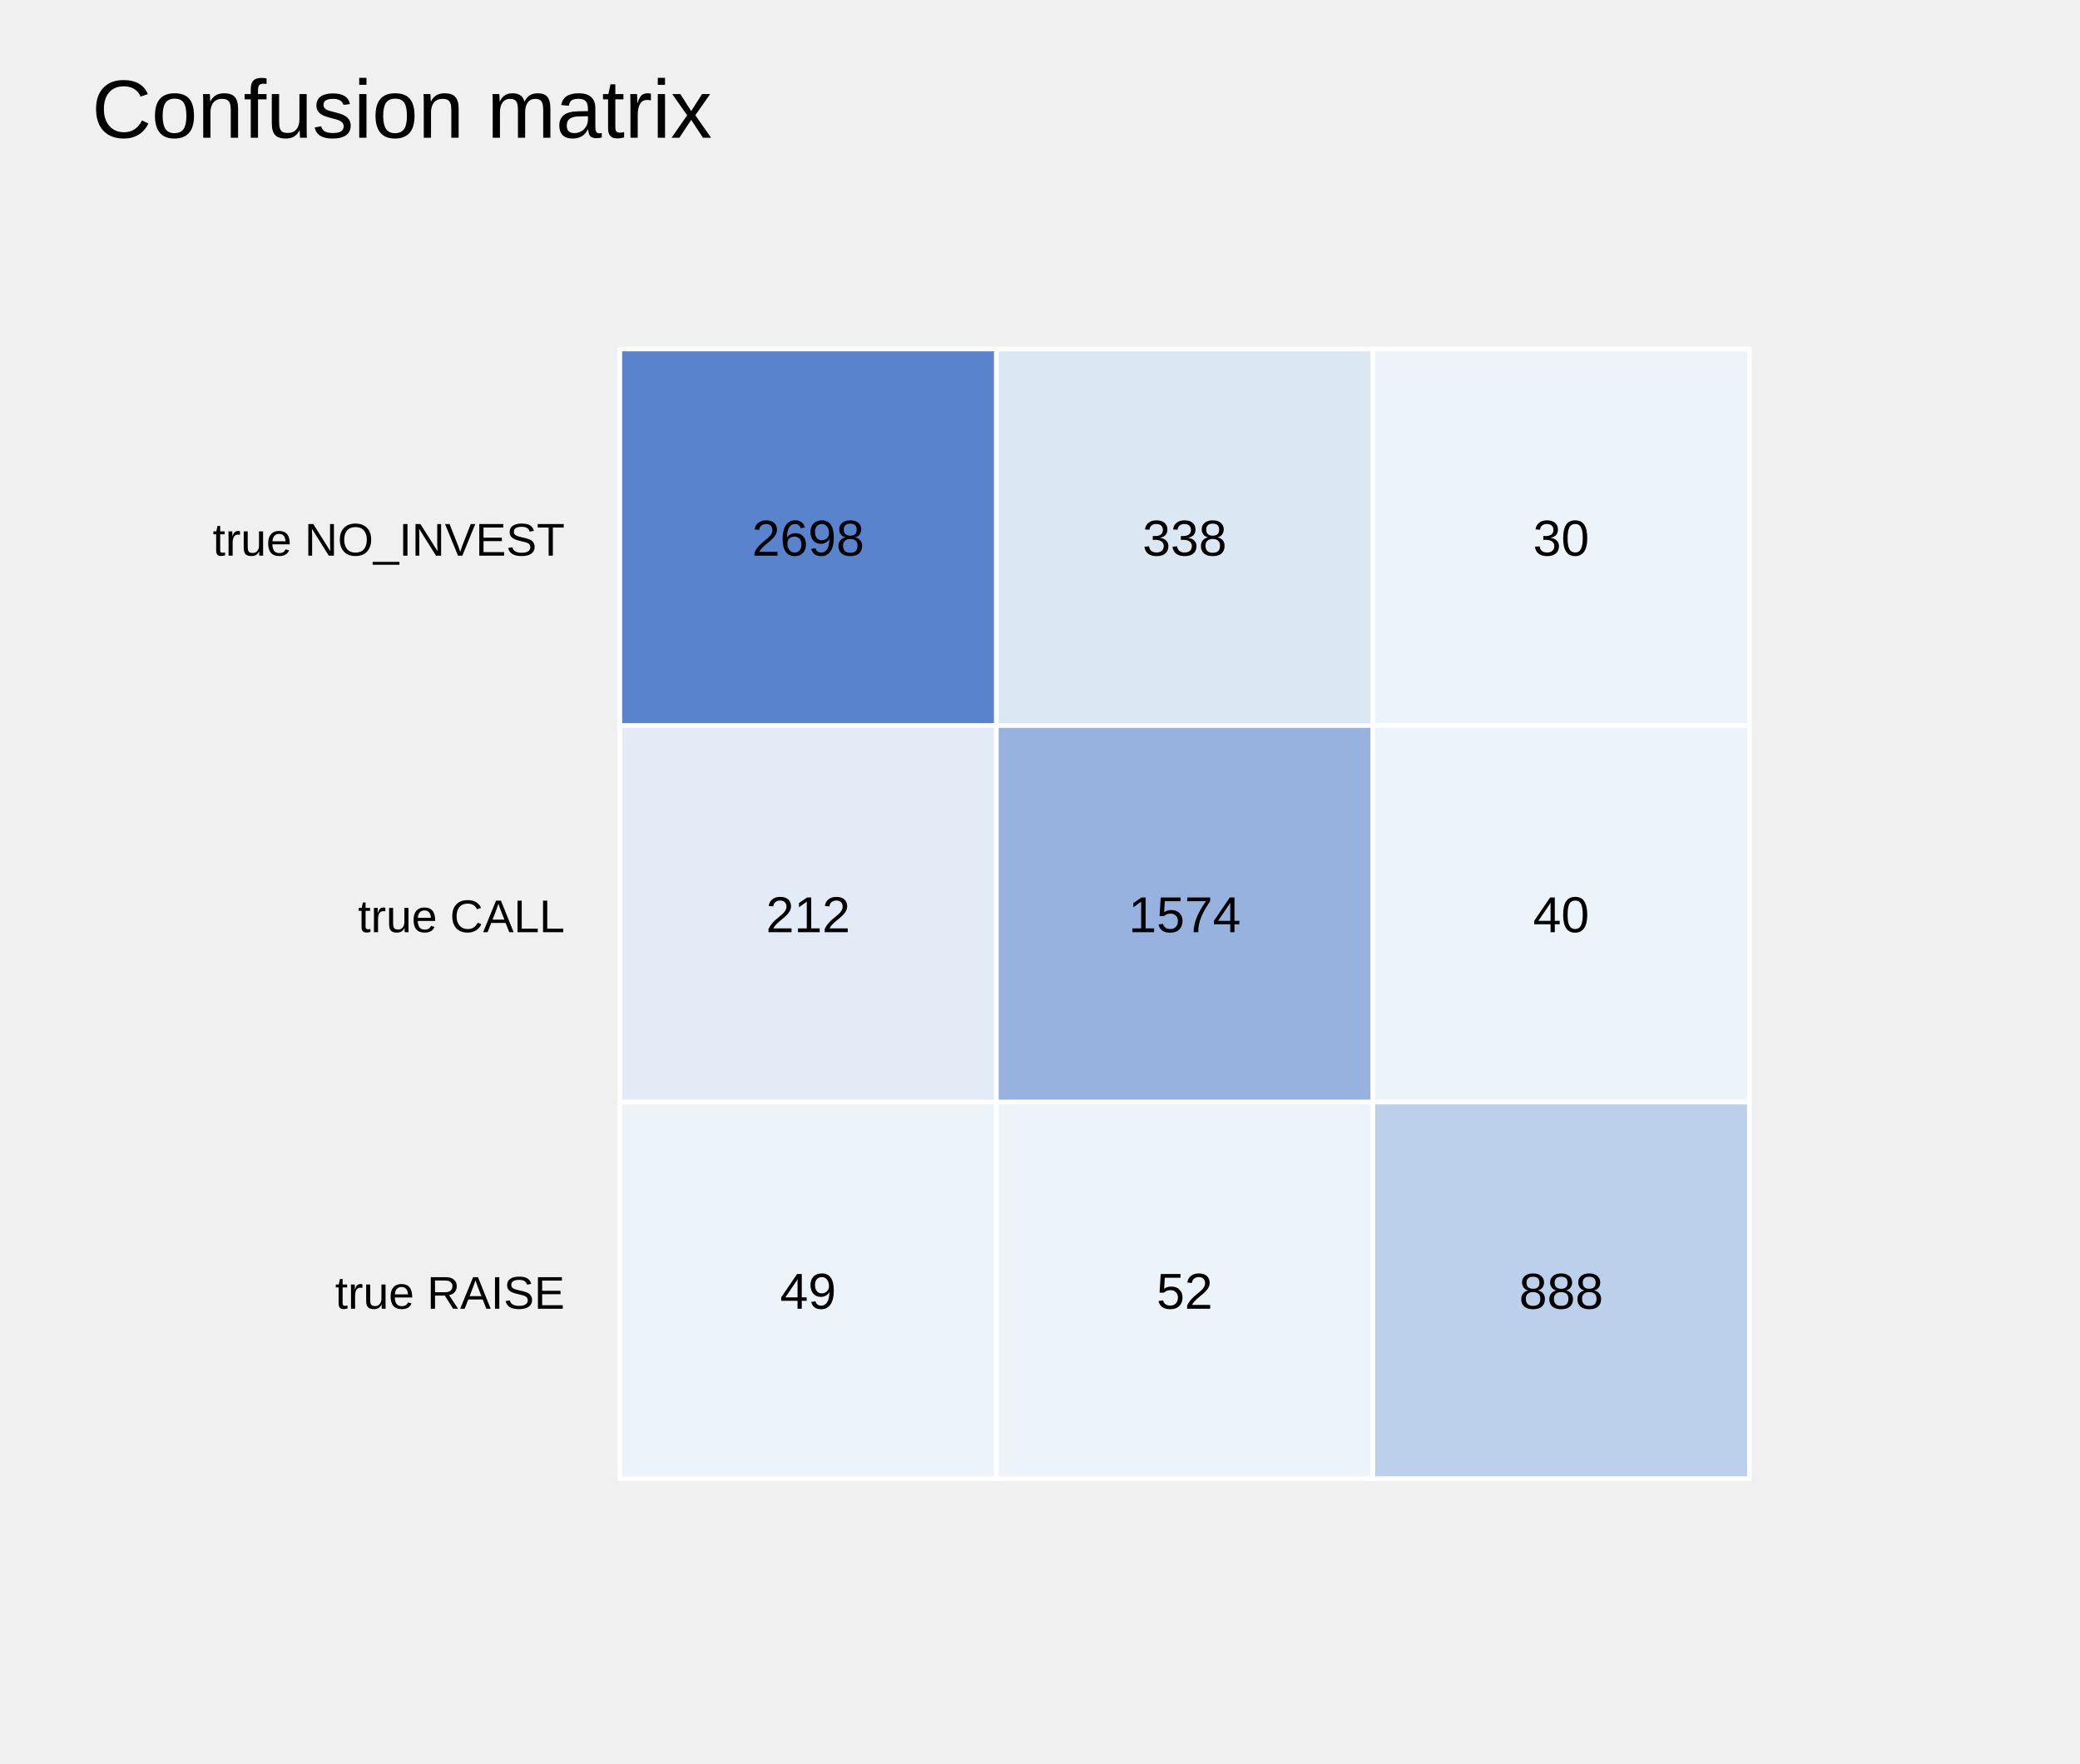
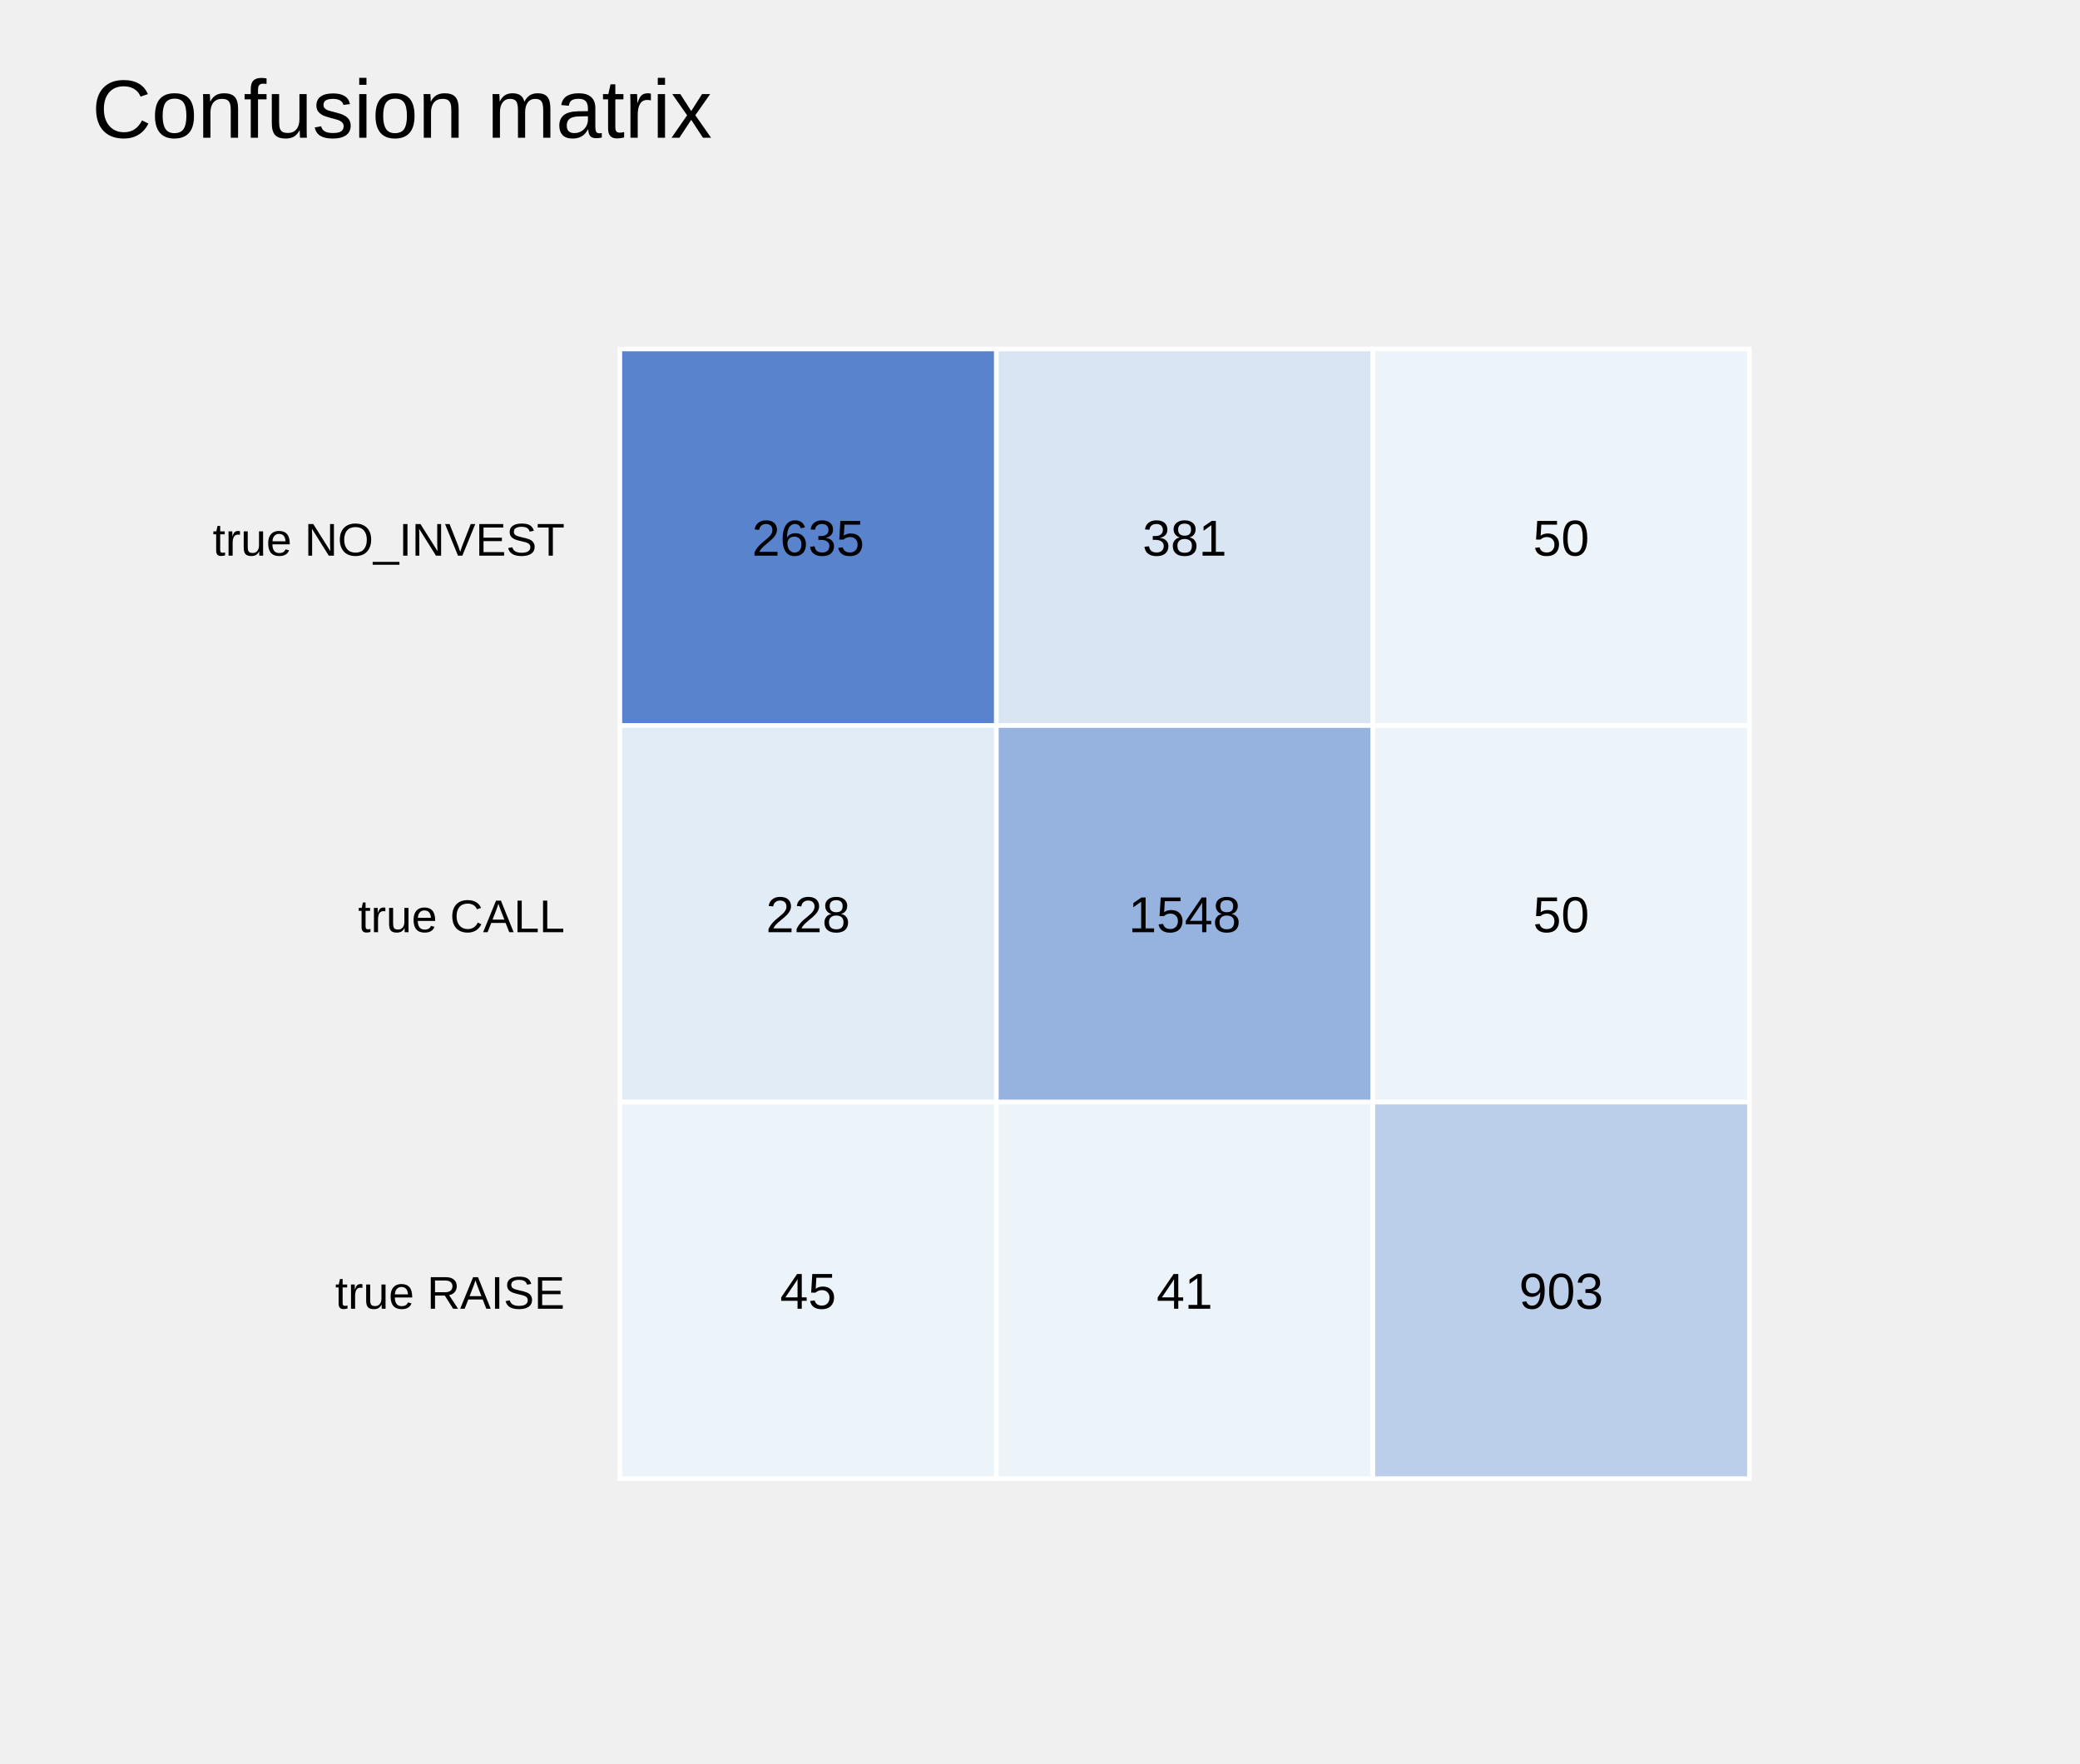
<svg xmlns="http://www.w3.org/2000/svg" width="453" height="384" viewBox="0 0 453 384">
  <text x="20" y="30" font-size="18" font-family="Arial">Confusion matrix</text>
  <text x="123" y="121.0" text-anchor="end" font-size="10" font-family="Arial">true NO_INVEST</text>
  <rect x="135" y="76" width="82" height="82" fill="#5983cd" stroke="#ffffff" />
-   <text x="176.0" y="121.0" text-anchor="middle" font-size="11" font-family="Arial">2698</text>
-   <rect x="217" y="76" width="82" height="82" fill="#dce7f4" stroke="#ffffff" />
-   <text x="258.0" y="121.0" text-anchor="middle" font-size="11" font-family="Arial">338</text>
-   <rect x="299" y="76" width="82" height="82" fill="#edf4f9" stroke="#ffffff" />
-   <text x="340.0" y="121.0" text-anchor="middle" font-size="11" font-family="Arial">30</text>
+   <text x="176.0" y="121.0" text-anchor="middle" font-size="11" font-family="Arial">2635</text>
+   <rect x="217" y="76" width="82" height="82" fill="#d9e5f3" stroke="#ffffff" />
+   <text x="258.0" y="121.0" text-anchor="middle" font-size="11" font-family="Arial">381</text>
+   <rect x="299" y="76" width="82" height="82" fill="#ecf3f9" stroke="#ffffff" />
+   <text x="340.0" y="121.0" text-anchor="middle" font-size="11" font-family="Arial">50</text>
  <text x="123" y="203.0" text-anchor="end" font-size="10" font-family="Arial">true CALL</text>
-   <rect x="135" y="158" width="82" height="82" fill="#e3ecf6" stroke="#ffffff" />
-   <text x="176.0" y="203.0" text-anchor="middle" font-size="11" font-family="Arial">212</text>
-   <rect x="217" y="158" width="82" height="82" fill="#97b2df" stroke="#ffffff" />
-   <text x="258.0" y="203.0" text-anchor="middle" font-size="11" font-family="Arial">1574</text>
-   <rect x="299" y="158" width="82" height="82" fill="#ecf4f9" stroke="#ffffff" />
-   <text x="340.0" y="203.0" text-anchor="middle" font-size="11" font-family="Arial">40</text>
+   <rect x="135" y="158" width="82" height="82" fill="#e2ecf6" stroke="#ffffff" />
+   <text x="176.0" y="203.0" text-anchor="middle" font-size="11" font-family="Arial">228</text>
+   <rect x="217" y="158" width="82" height="82" fill="#96b2df" stroke="#ffffff" />
+   <text x="258.0" y="203.0" text-anchor="middle" font-size="11" font-family="Arial">1548</text>
+   <rect x="299" y="158" width="82" height="82" fill="#ecf3f9" stroke="#ffffff" />
+   <text x="340.0" y="203.0" text-anchor="middle" font-size="11" font-family="Arial">50</text>
  <text x="123" y="285.0" text-anchor="end" font-size="10" font-family="Arial">true RAISE</text>
-   <rect x="135" y="240" width="82" height="82" fill="#ecf3f9" stroke="#ffffff" />
-   <text x="176.0" y="285.0" text-anchor="middle" font-size="11" font-family="Arial">49</text>
-   <rect x="217" y="240" width="82" height="82" fill="#ecf3f9" stroke="#ffffff" />
-   <text x="258.0" y="285.0" text-anchor="middle" font-size="11" font-family="Arial">52</text>
-   <rect x="299" y="240" width="82" height="82" fill="#bdd0eb" stroke="#ffffff" />
-   <text x="340.0" y="285.0" text-anchor="middle" font-size="11" font-family="Arial">888</text>
+   <rect x="135" y="240" width="82" height="82" fill="#ecf4f9" stroke="#ffffff" />
+   <text x="176.0" y="285.0" text-anchor="middle" font-size="11" font-family="Arial">45</text>
+   <rect x="217" y="240" width="82" height="82" fill="#ecf4f9" stroke="#ffffff" />
+   <text x="258.0" y="285.0" text-anchor="middle" font-size="11" font-family="Arial">41</text>
+   <rect x="299" y="240" width="82" height="82" fill="#bbceea" stroke="#ffffff" />
+   <text x="340.0" y="285.0" text-anchor="middle" font-size="11" font-family="Arial">903</text>
</svg>
